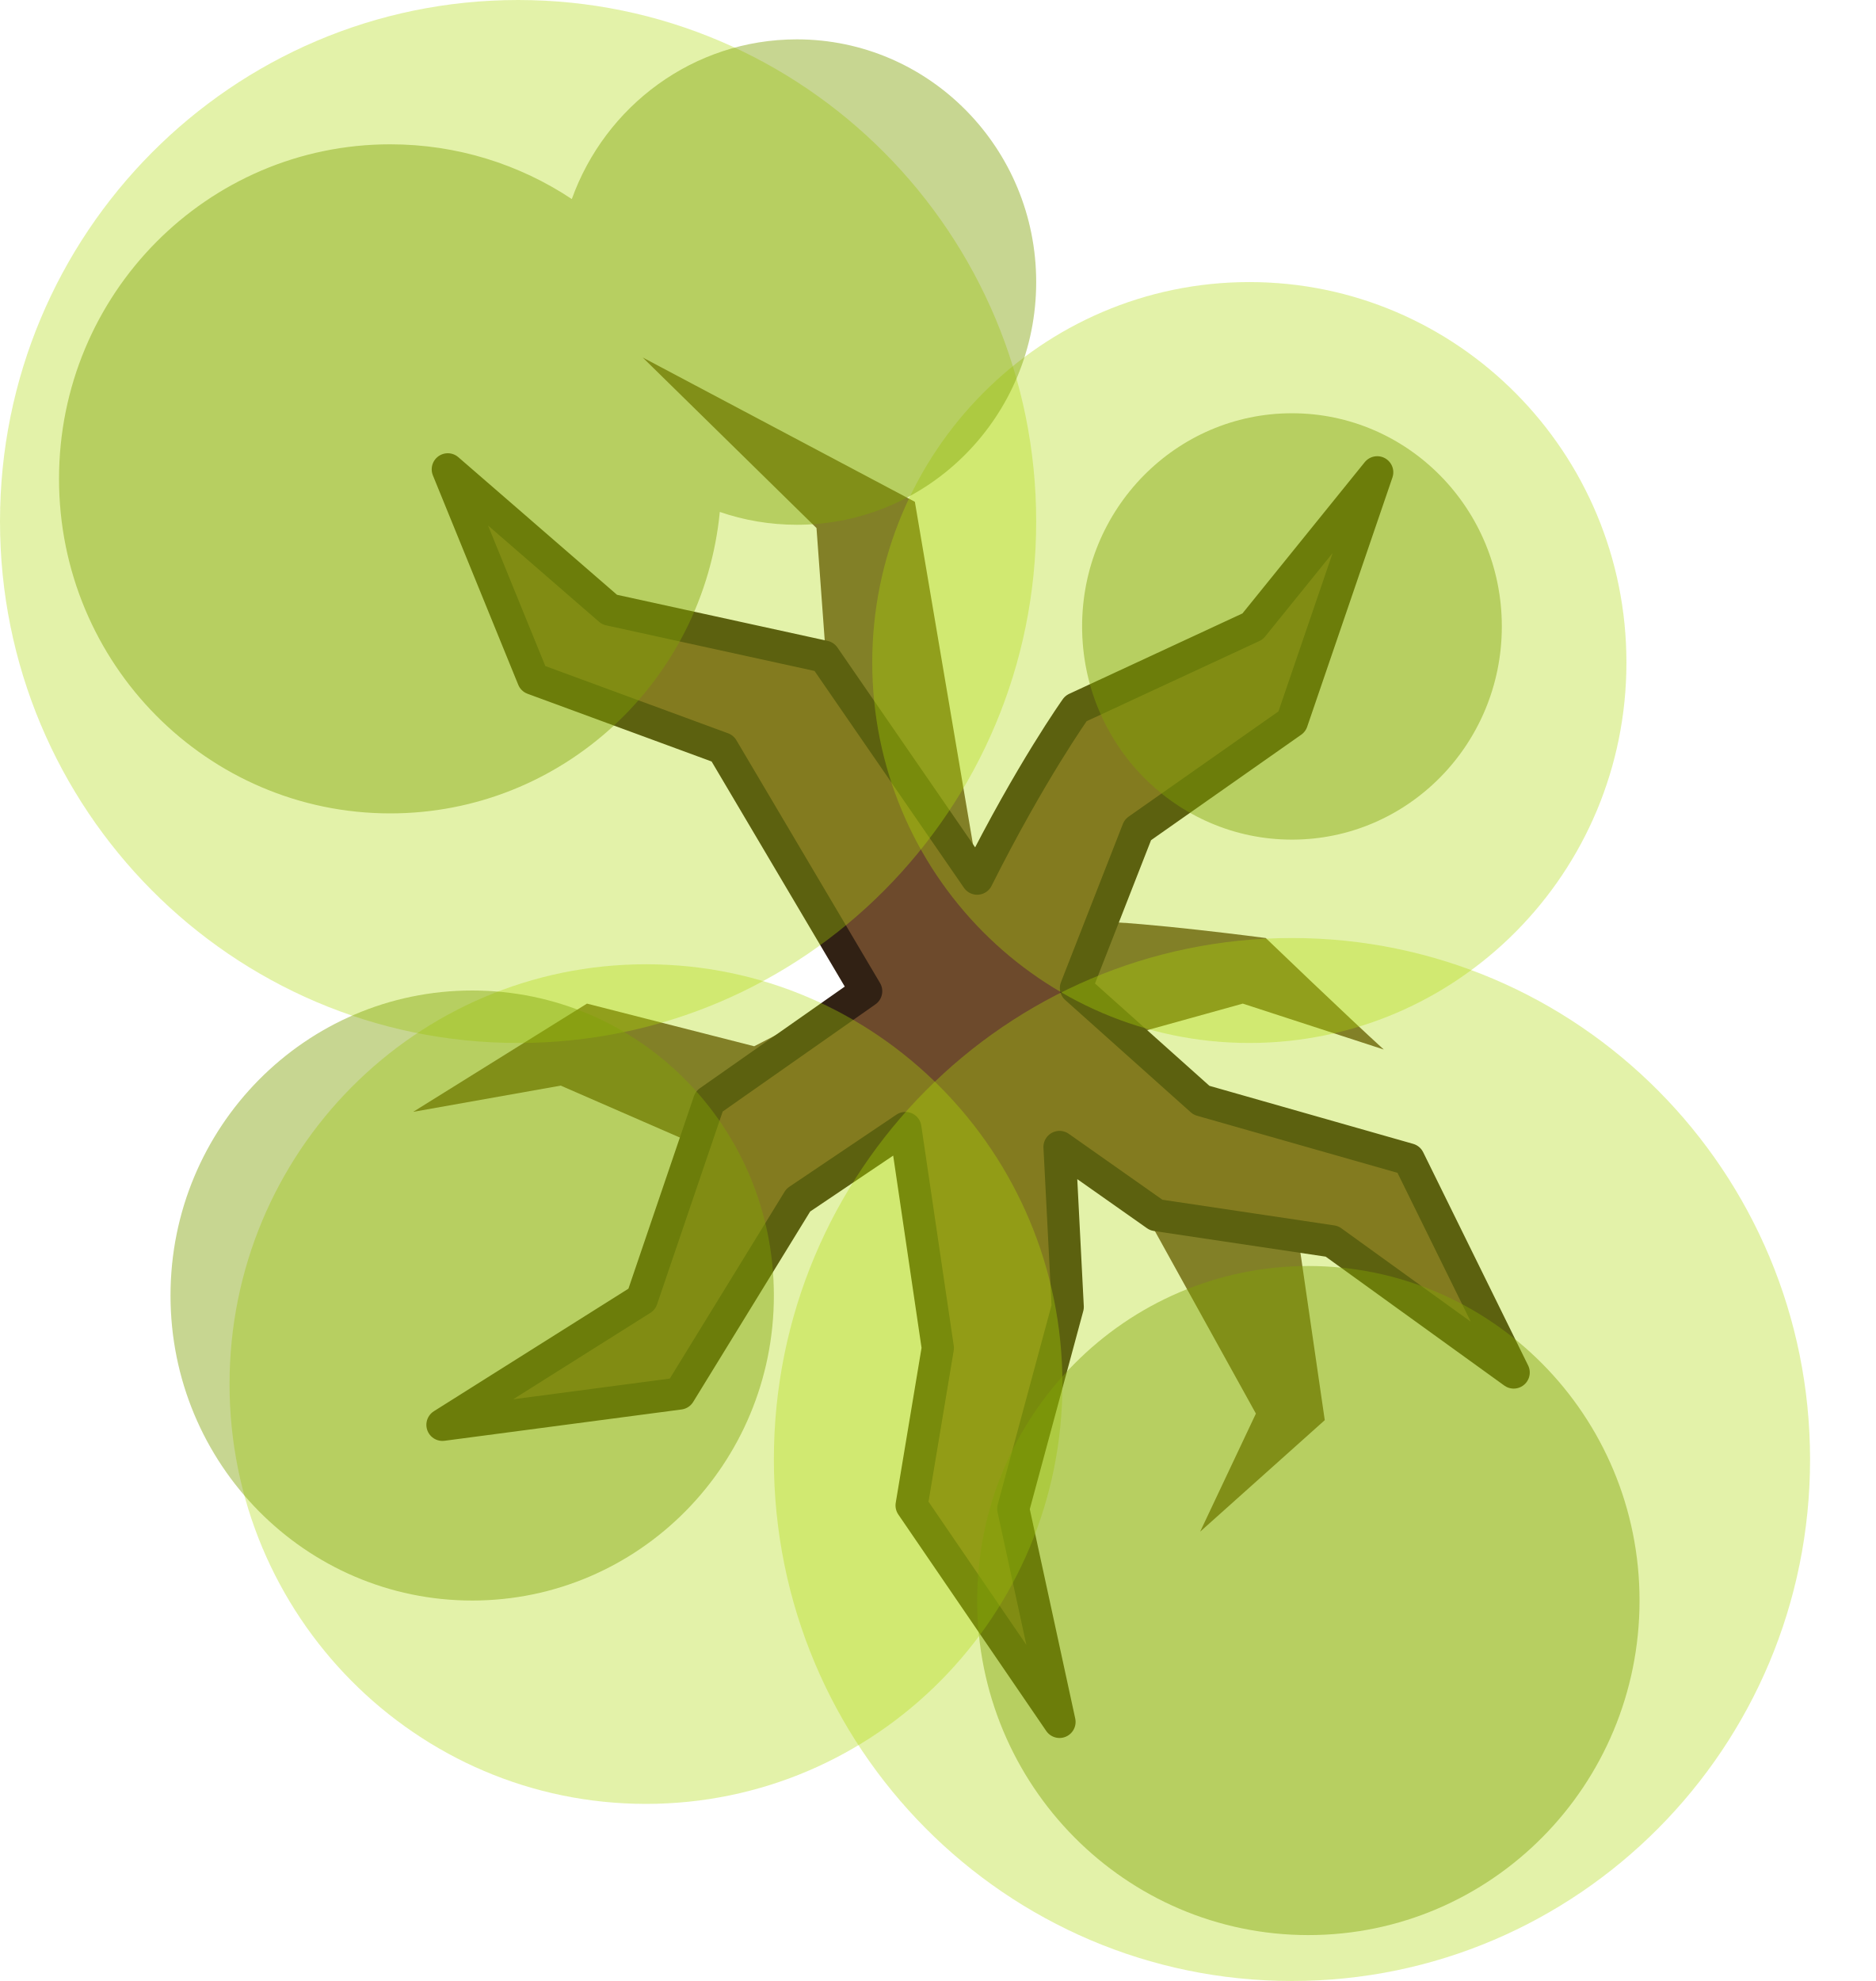
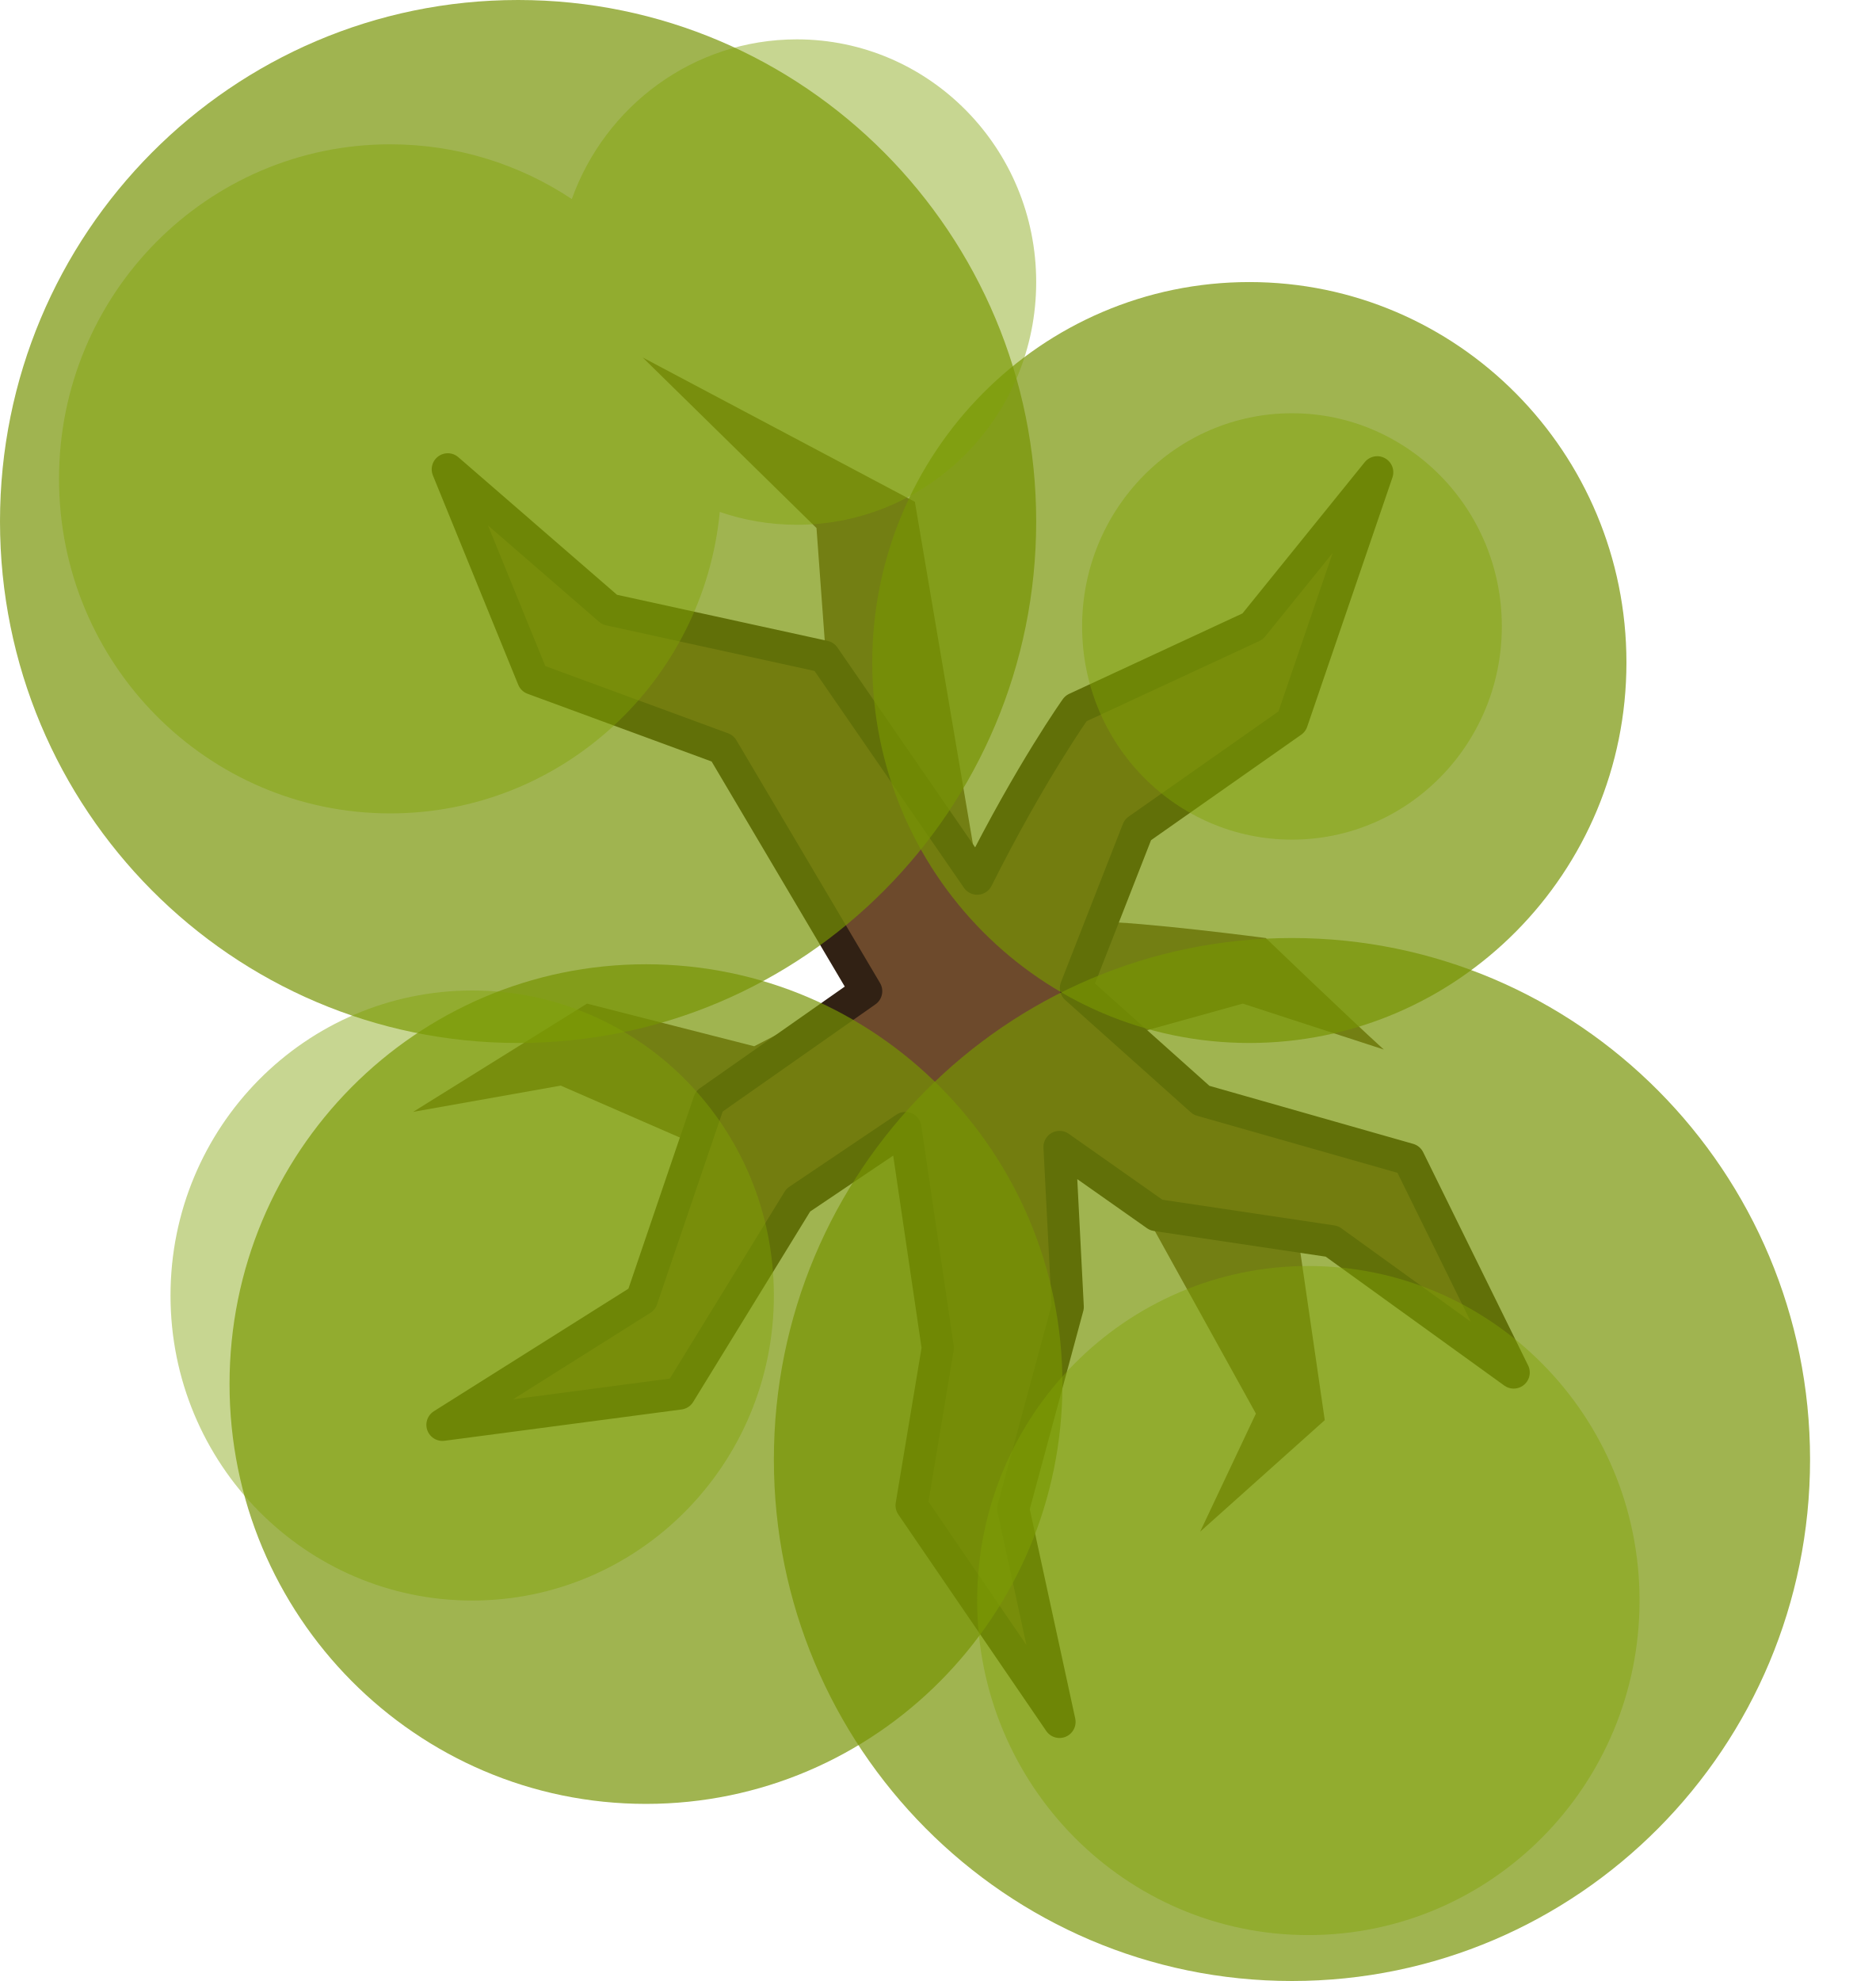
<svg xmlns="http://www.w3.org/2000/svg" width="520.942" height="550" viewBox="0 0 520.942 550" fill="none" version="1.1" id="svg48">
  <defs id="defs52" />
  <path d="m 351.49,260.43 c 0,0 -34.603,-4.553 -47.351,-4.553 l -32.781,-14.57 -17.301,-101.987 -75.579,-40.066 48.262,47.351 2.732,37.334 11.838,90.149 -31.871,16.391 -46.44,-11.838 -48.262,30.05 40.977,-7.285 35.513,15.48 60.099,-5.464 43.709,5.464 25.497,24.586 28.228,50.993 -15.48,32.781 34.603,-30.96 -7.285,-50.083 -48.262,-56.457 32.781,-9.106 39.156,12.748 c -9.713,-8.802 -32.781,-30.96 -32.781,-30.96 z" fill="#5b3e24" id="path2" style="opacity:0.9;stroke-width:1.821" />
  <path d="m 251.419,313.179 -29.736,20.019 -32.993,53.696 -65.823,8.693 55.364,-34.865 18.698,-54.938 43.608,-30.592 -39.891,-67.413 -52.598,-19.348 -23.699,-58.127 44.932,38.955 59.586,13.038 42.492,61.651 c 14.894,-29.7 27.424,-47.258 27.424,-47.258 l 49.065,-22.765 34.603,-42.798 -23.675,69.205 -42.798,30.05 -17.194,43.936 34.858,31.162 57.564,16.391 29.139,59.189 -50.468,-36.424 -48.786,-7.285 -26.866,-18.911 2.28,44.408 -15.129,56.027 12.848,59.189 -41.077,-60.099 7.285,-43.709 z" fill="#6d4a2c" stroke="#1b1917" stroke-width="11.012" stroke-miterlimit="16" stroke-linejoin="round" id="path4" style="stroke:#312114;stroke-width:8.93;stroke-miterlimit:16;stroke-dasharray:none;stroke-opacity:1" />
-   <path opacity="0.95" d="M 214.901,405.215 C 214.901,485.178 279.316,550 358.775,550 438.234,550 502.649,485.178 502.649,405.215 c 0,-79.963 -64.415,-144.785 -143.874,-144.785 -79.459,0 -143.874,64.822 -143.874,144.785 z" fill="#3a4f3f" id="path6" style="fill:#aedc07;fill-opacity:0.361;stroke-width:1.821" />
-   <path opacity="0.95" d="m -7.5e-6,144.785 c 0,79.963 64.416,144.785 143.874,144.785 79.459,0 143.874,-64.822 143.874,-144.785 C 287.748,64.822 223.333,0 143.874,0 64.416,0 -7.5e-6,64.822 -7.5e-6,144.785 Z" fill="#3a4f3f" id="path8" style="fill:#aedc07;fill-opacity:0.361;stroke-width:1.821" />
-   <path opacity="0.95" d="m 63.742,384.272 c 0,64.372 51.776,116.556 115.646,116.556 63.869,0 115.646,-52.184 115.646,-116.556 0,-64.372 -51.776,-116.556 -115.646,-116.556 -63.869,0 -115.646,52.184 -115.646,116.556 z" fill="#3a4f3f" id="path10" style="fill:#aedc07;fill-opacity:0.361;stroke-width:1.821" />
+   <path opacity="0.95" d="M 214.901,405.215 C 214.901,485.178 279.316,550 358.775,550 438.234,550 502.649,485.178 502.649,405.215 c 0,-79.963 -64.415,-144.785 -143.874,-144.785 -79.459,0 -143.874,64.822 -143.874,144.785 z" fill="#3a4f3f" id="path6" style="fill:#769303;fill-opacity:0.729;stroke-width:1.821" />
+   <path opacity="0.95" d="m -7.5e-6,144.785 c 0,79.963 64.416,144.785 143.874,144.785 79.459,0 143.874,-64.822 143.874,-144.785 C 287.748,64.822 223.333,0 143.874,0 64.416,0 -7.5e-6,64.822 -7.5e-6,144.785 Z" fill="#3a4f3f" id="path8" style="fill:#769303;fill-opacity:0.729;stroke-width:1.821" />
+   <path opacity="0.95" d="m 63.742,384.272 c 0,64.372 51.776,116.556 115.646,116.556 63.869,0 115.646,-52.184 115.646,-116.556 0,-64.372 -51.776,-116.556 -115.646,-116.556 -63.869,0 -115.646,52.184 -115.646,116.556 z" fill="#3a4f3f" id="path10" style="fill:#769303;fill-opacity:0.729;stroke-width:1.821" />
  <path opacity="0.85" d="m 271.358,444.371 c 0,51.298 41.177,92.881 91.97,92.881 50.794,0 91.97,-41.583 91.97,-92.881 0,-51.296 -41.176,-92.881 -91.97,-92.881 -50.793,0 -91.97,41.585 -91.97,92.881 z" fill="#485e52" id="path12" style="opacity:0.8;fill:#81a205;fill-opacity:0.548;stroke-width:1.821" />
-   <path opacity="0.95" d="m 242.219,183.94 c 0,58.338 46.885,105.629 104.719,105.629 57.834,0 104.719,-47.291 104.719,-105.629 0,-58.337 -46.884,-105.629 -104.719,-105.629 -57.834,0 -104.719,47.292 -104.719,105.629 z" fill="#3a4f3f" id="path14" style="fill:#aedc07;fill-opacity:0.361;stroke-width:1.821" />
+   <path opacity="0.95" d="m 242.219,183.94 c 0,58.338 46.885,105.629 104.719,105.629 57.834,0 104.719,-47.291 104.719,-105.629 0,-58.337 -46.884,-105.629 -104.719,-105.629 -57.834,0 -104.719,47.292 -104.719,105.629 z" fill="#3a4f3f" id="path14" style="fill:#769303;fill-opacity:0.729;stroke-width:1.821" />
  <path opacity="0.85" d="m 47.351,359.685 c 0,46.77 37.507,84.685 83.775,84.685 46.267,0 83.775,-37.915 83.775,-84.685 C 214.901,312.915 177.393,275 131.126,275 84.858,275 47.351,312.915 47.351,359.685 Z" fill="#485e52" id="path16" style="opacity:0.8;fill:#81a205;fill-opacity:0.548;stroke-width:1.821" />
  <path opacity="0.85" d="m 300.497,173.924 c 0,32.689 26.092,59.189 58.278,59.189 32.186,0 58.278,-26.5 58.278,-59.189 0,-32.689 -26.092,-59.189 -58.278,-59.189 -32.186,0 -58.278,26.5 -58.278,59.189 z" fill="#485e52" id="path18" style="opacity:0.8;fill:#81a205;fill-opacity:0.548;stroke-width:1.821" />
  <path opacity="0.85" fill-rule="evenodd" clip-rule="evenodd" d="m 199.887,142.132 c 6.713,2.311 13.907,3.564 21.388,3.564 36.712,0 66.474,-30.169 66.474,-67.384 0,-37.215 -29.762,-67.384 -66.474,-67.384 -28.726,0 -53.195,18.471 -62.483,44.335 -14.48,-9.607 -31.809,-15.196 -50.431,-15.196 -50.793,0 -91.97,41.584 -91.97,92.881 0,51.297 41.177,92.881 91.97,92.881 47.724,0 86.96,-36.712 91.526,-83.696 z" fill="#485e52" id="path20" style="opacity:0.8;fill:#81a205;fill-opacity:0.548;stroke-width:1.821" />
+   <path d="M -406.162,97.109 -469.033,212.642 c 0,0 -22.692,19.072 -36.742,31.843 -28.364,25.78 -69.401,69.402 -69.401,69.402 l 3.266,68.176 16.352,-56.319 82.852,-44.517 31.434,73.892 -73.223,50.699 -10.876,75.855 30.381,-56.35 c 0,0 38.735,-21.027 56.576,-32.646 18.971,-12.356 29.802,-24.495 29.802,-24.495 l 20.411,28.576 -13.062,75.524 43.838,-82.891 -70.375,-108.981 83.69,-54.705 14.697,-61.237 -32.118,41.163 -67.901,26.197 41.232,-109.351 52.334,-29.771 z" fill="#5b3e24" id="path2-6" style="opacity:0.9;stroke-width:2.053" />
+   <path d="m -469.01,212.233 5.716,-40.008 -20.004,-68.176 42.458,-61.645 -12.656,72.667 31.843,57.154 -7.348,59.602 86.548,17.555 55.929,-29.393 66.544,24.086 -66.544,8.166 -55.929,40.008 -83.69,-11.024 c 13.598,34.902 20.819,88.997 20.819,88.997 l -26.944,55.114 -11.839,50.213 -15.514,-61.645 15.514,-54.297 c 0,0 -11.42,-50.426 -28.17,-78.382 l -45.314,16.331 c -25.755,1.546 -61.579,-8.769 -61.579,-8.769 l -47.223,20.532 37.984,-45.008 h 51.631 l 31.026,-20.236 -24.086,-31.841 -15.432,-40.008 -46.197,-33.94 66.729,19.505 c 0,0 30.798,48.251 55.727,54.443 z" fill="#6d4a2c" stroke="#1b1917" stroke-width="12.319" stroke-miterlimit="16" stroke-linejoin="round" id="path4-3" style="fill:#88582e;fill-opacity:1;stroke:#312114;stroke-width:9;stroke-miterlimit:16;stroke-dasharray:none;stroke-opacity:1" />
+   <path opacity="0.95" d="m -578.85,397.985 c 66.513,0 120.432,-53.736 120.432,-120.023 0,-66.287 -53.919,-120.024 -120.432,-120.024 -66.512,0 -120.432,53.737 -120.432,120.024 0,66.287 53.919,120.023 120.432,120.023 z" fill="#3a4f3f" id="path6-6" style="fill:#769303;fill-opacity:0.763;stroke-width:2.053" />
+   <path opacity="0.95" d="m -443.261,225.768 c 70.149,0 127.016,-56.675 127.016,-126.587 0,-69.911 -56.867,-126.586 -127.016,-126.586 -70.149,0 -127.016,56.675 -127.016,126.586 0,69.911 56.867,126.587 127.016,126.587 z" fill="#3a4f3f" id="path8-2" style="fill:#769303;fill-opacity:0.763;stroke-width:2.053" />
+   <path opacity="0.95" d="m -431.883,554.75 c 66.513,0 120.432,-53.736 120.432,-120.023 0,-66.287 -53.919,-120.023 -120.432,-120.023 -66.513,0 -120.432,53.736 -120.432,120.023 0,66.287 53.919,120.023 120.432,120.023 z" fill="#3a4f3f" id="path10-4" style="fill:#769303;fill-opacity:0.763;stroke-width:2.053" />
+   <path opacity="0.95" d="m -294.713,365.325 c 66.513,0 120.432,-53.736 120.432,-120.023 0,-66.287 -53.919,-120.024 -120.432,-120.024 -66.513,0 -120.432,53.737 -120.432,120.024 0,66.287 53.919,120.023 120.432,120.023 z" fill="#3a4f3f" id="path12-3" style="fill:#769303;fill-opacity:0.763;stroke-width:2.053" />
+   <path opacity="0.85" d="m -552.722,236.319 c 45.77,0 82.872,-36.92 82.872,-82.465 0,-45.544 -37.103,-82.465 -82.872,-82.465 -45.77,0 -82.873,36.921 -82.873,82.465 0,45.544 37.104,82.465 82.873,82.465 z" fill="#485e52" id="path14-8" style="opacity:0.8;fill:#769303;fill-opacity:0.763;stroke-width:2.053" />
+   <path opacity="0.85" d="m -291.681,325.87 c 45.77,0 82.872,-36.92 82.872,-82.465 0,-45.544 -37.103,-82.465 -82.872,-82.465 -45.77,0 -82.873,36.921 -82.873,82.465 0,45.544 37.104,82.465 82.873,82.465 z" fill="#485e52" id="path14-3" style="opacity:0.8;fill:#85a604;fill-opacity:0.585;stroke-width:2.053" />
+   <path opacity="0.85" d="m -437.599,540.051 c 45.77,0 82.873,-36.92 82.873,-82.464 0,-45.544 -37.103,-82.466 -82.873,-82.466 -45.77,0 -82.873,36.922 -82.873,82.466 0,45.544 37.104,82.464 82.873,82.464 z" fill="#485e52" id="path16-3" style="opacity:0.8;fill:#85a604;fill-opacity:0.585;stroke-width:2.053" />
+   <path opacity="0.85" d="m -422.9,110.448 c 30.888,0 55.929,-24.858 55.929,-55.521 0,-30.664 -25.041,-55.521 -55.929,-55.521 -30.89,0 -55.931,24.858 -55.931,55.521 0,30.663 25.041,55.521 55.931,55.521 z" fill="#485e52" id="path20-5" style="opacity:0.8;fill:#85a604;fill-opacity:0.585;stroke-width:2.053" />
+   <path opacity="0.85" d="m -616.408,405.331 c 45.77,0 82.873,-36.92 82.873,-82.464 0,-45.546 -37.104,-82.466 -82.873,-82.466 -45.769,0 -82.873,36.92 -82.873,82.466 0,45.544 37.104,82.464 82.873,82.464 z" fill="#485e52" id="path22" style="opacity:0.8;fill:#85a604;fill-opacity:0.585;stroke-width:2.053" />
</svg>
